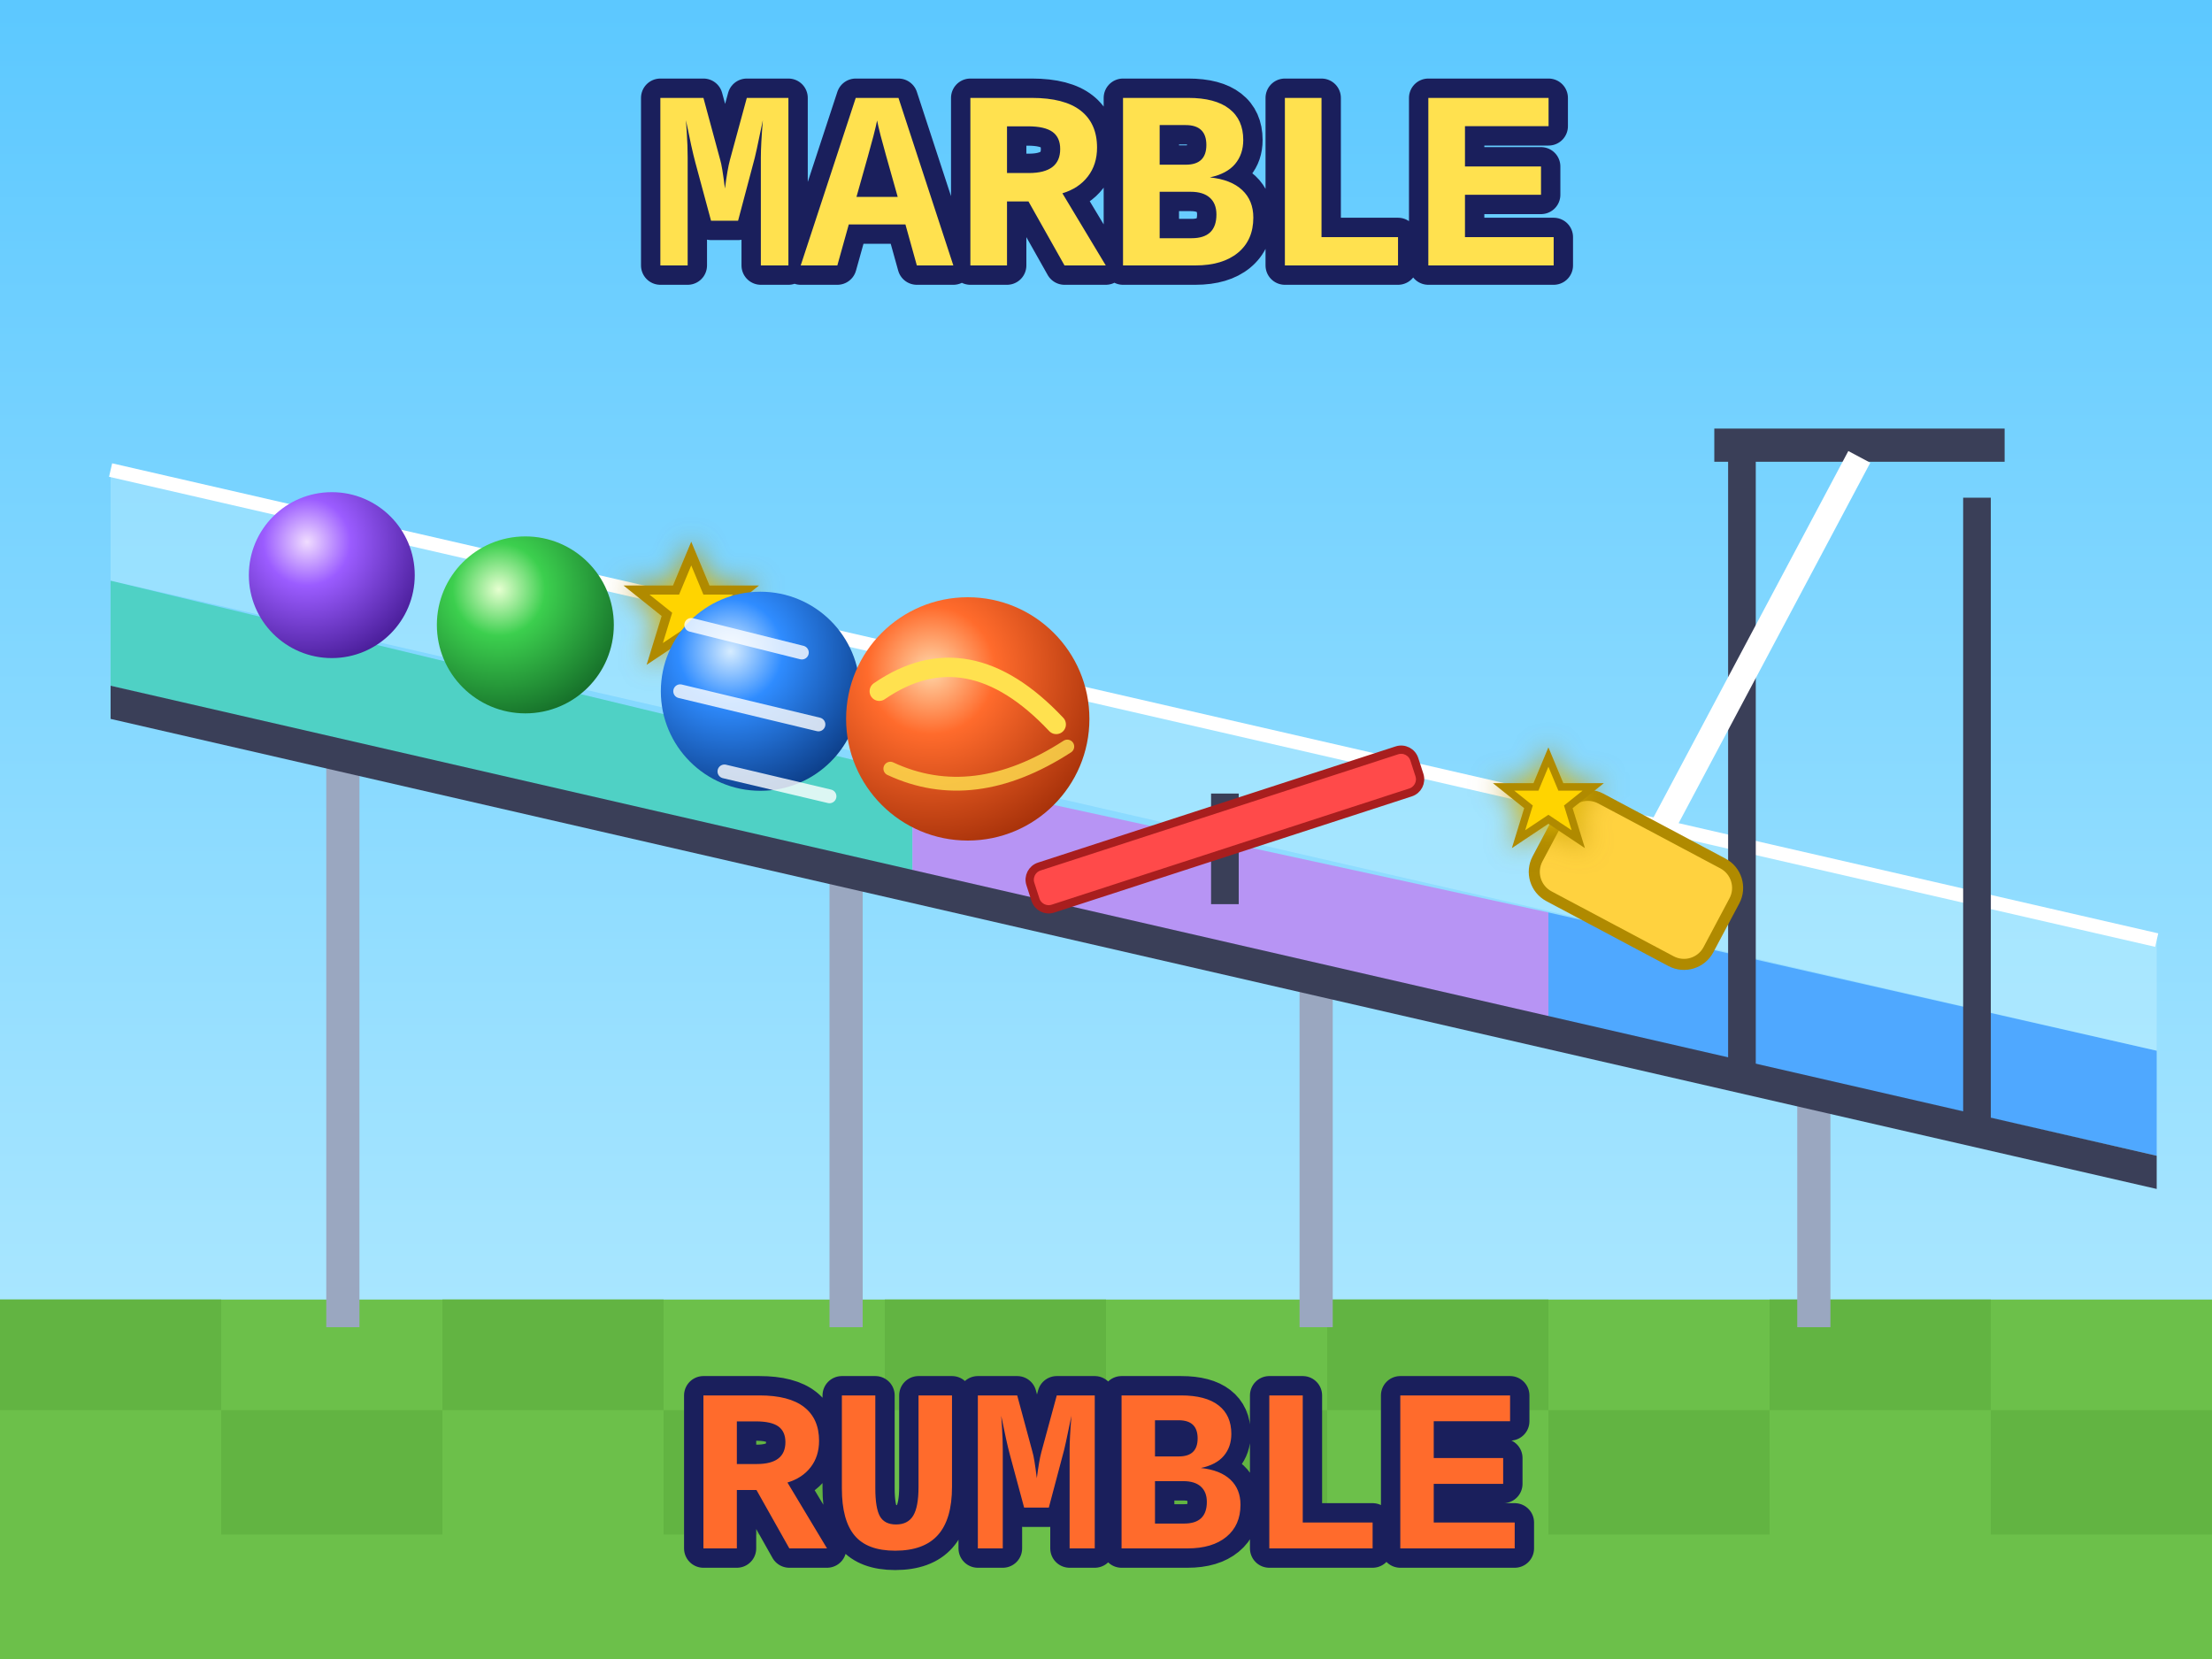
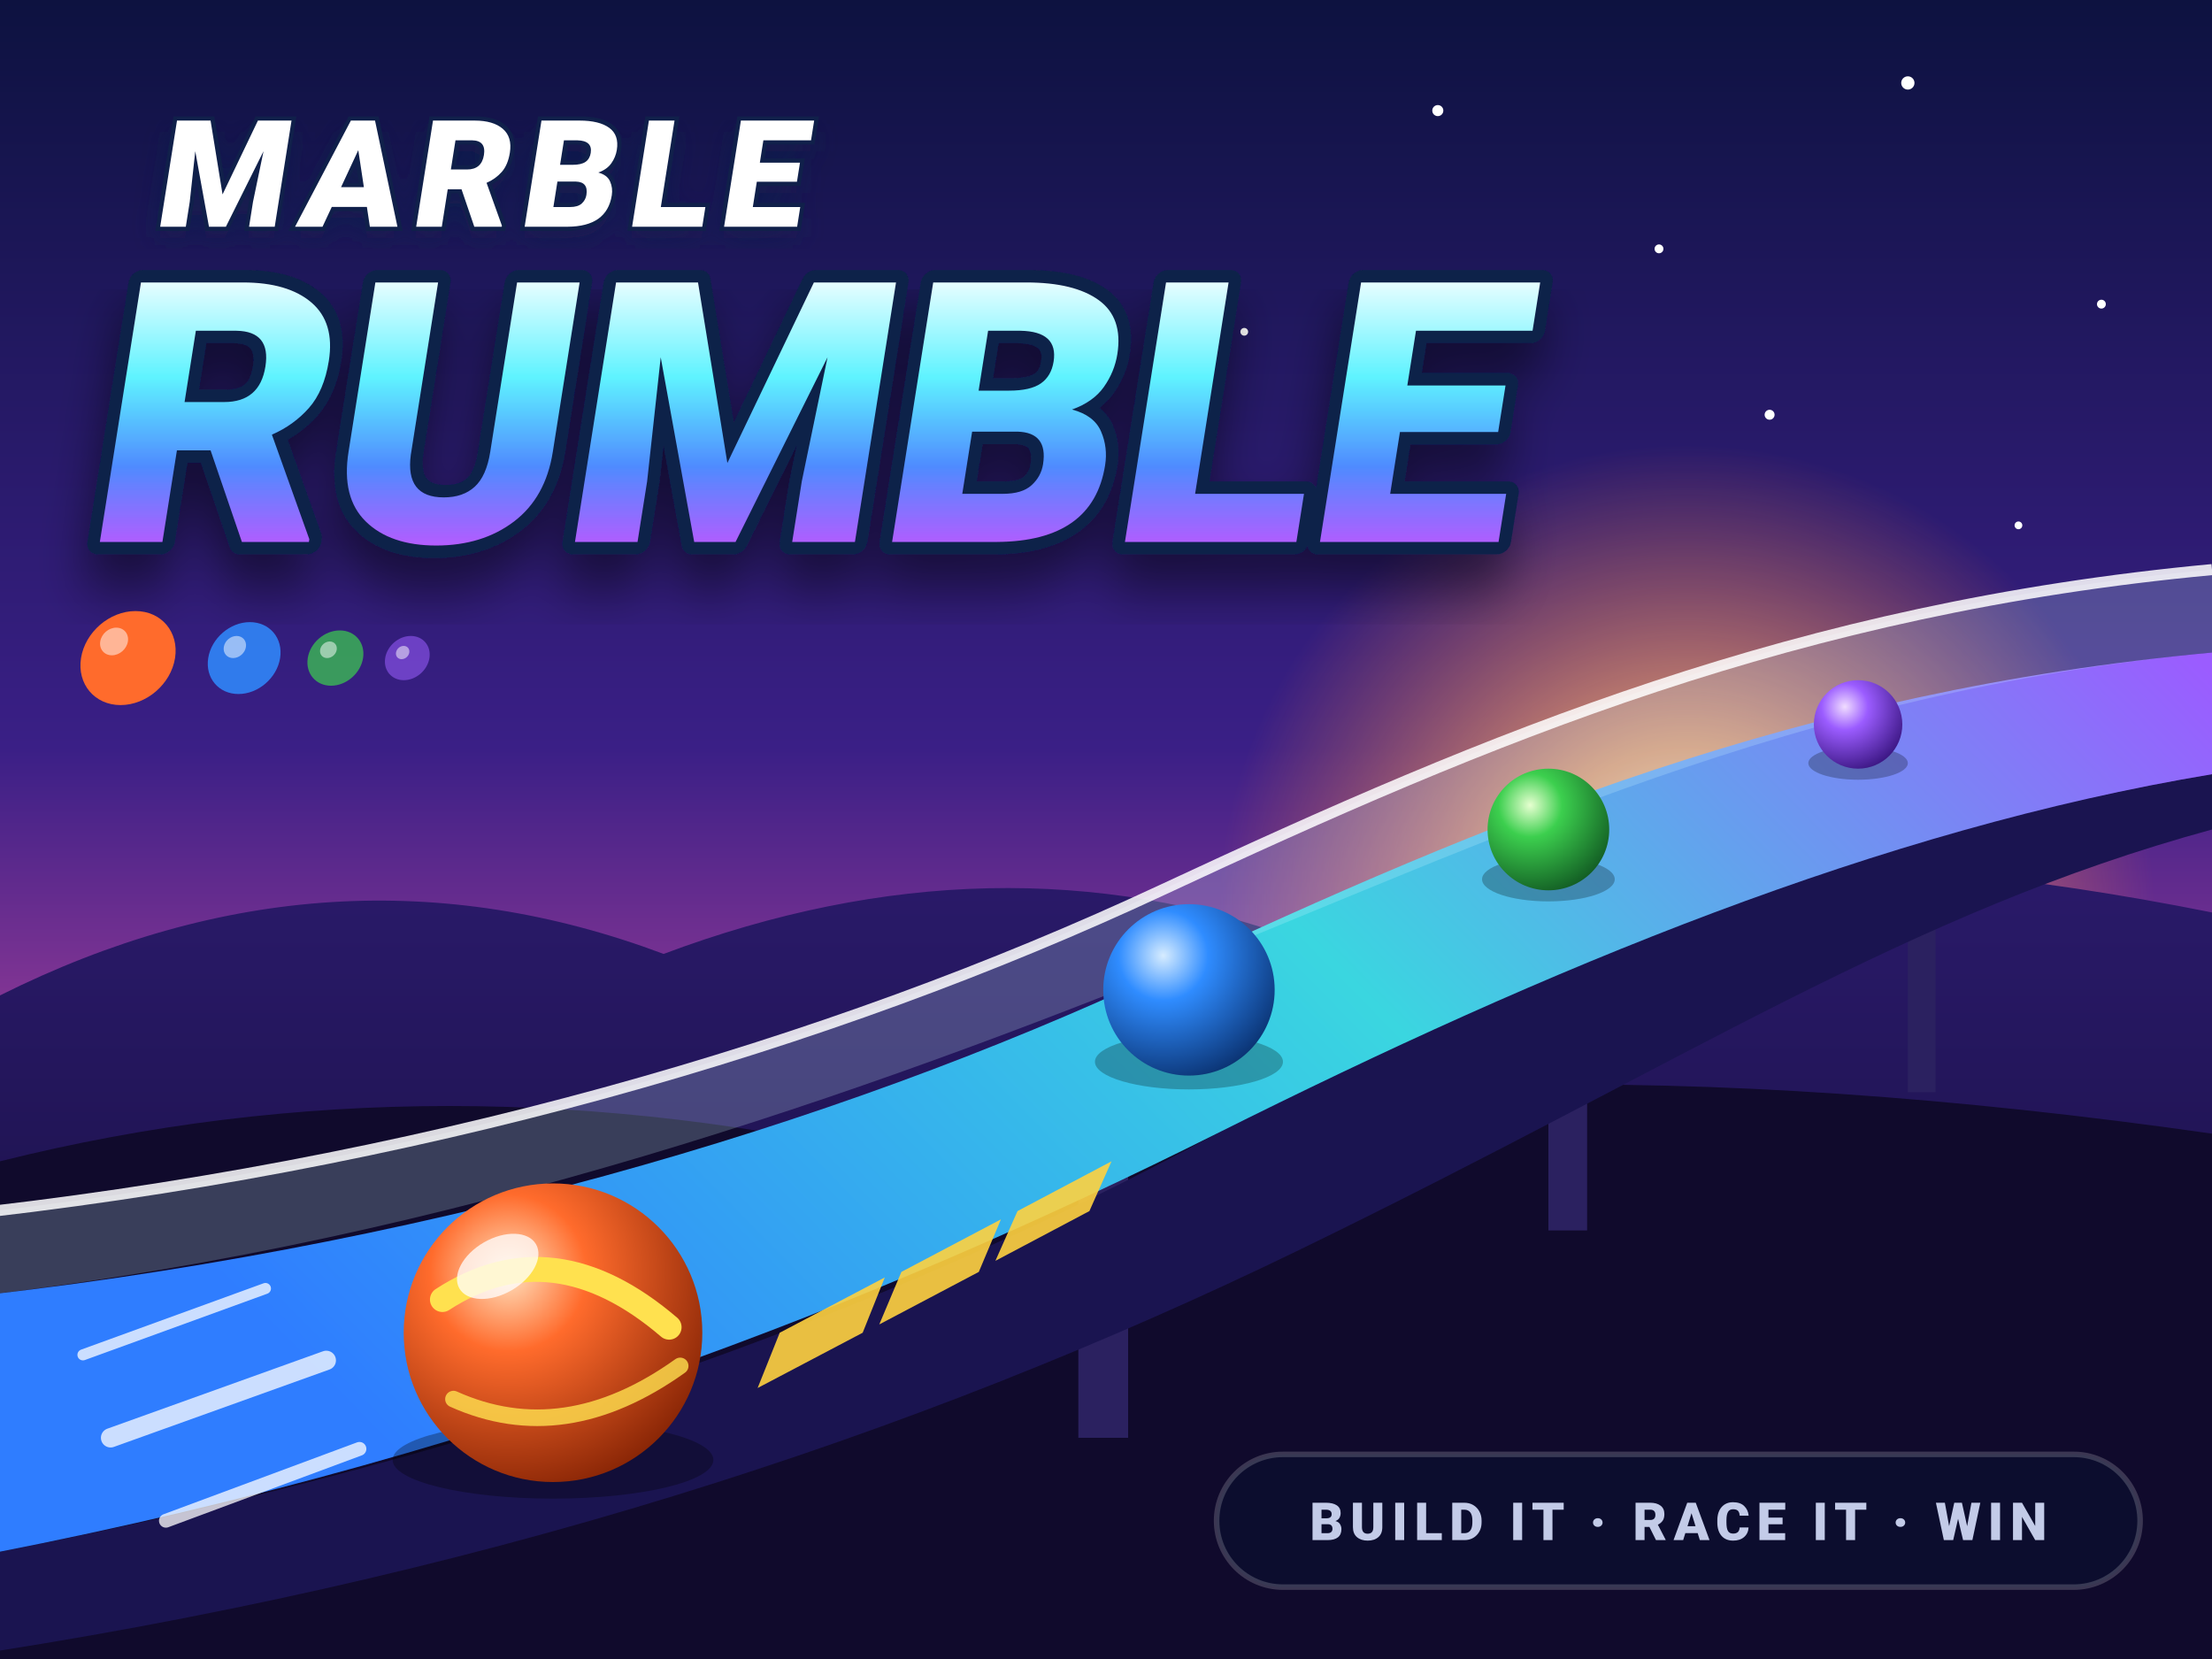
<svg xmlns="http://www.w3.org/2000/svg" viewBox="0 0 800 600" width="800" height="600">
  <defs>
    <linearGradient id="sky" x1="0" y1="0" x2="0" y2="1">
-       <stop offset="0" stop-color="#5cc8ff" />
-       <stop offset="1" stop-color="#bdeeff" />
+       <stop offset="0" stop-color="#0d1240" />
+       <stop offset="0.45" stop-color="#3a1f86" />
+       <stop offset="0.72" stop-color="#b8459e" />
+       <stop offset="0.9" stop-color="#ff8a4d" />
+     </linearGradient>
+     <linearGradient id="hills" x1="0" y1="0" x2="0" y2="1">
+       <stop offset="0" stop-color="#2a1a6a" />
+       <stop offset="1" stop-color="#120b34" />
+     </linearGradient>
+     <linearGradient id="track" x1="1" y1="0" x2="0" y2="0.4">
+       <stop offset="0" stop-color="#9b5cff" />
+       <stop offset="0.45" stop-color="#3ad6e0" />
+       <stop offset="1" stop-color="#2f7dff" />
+     </linearGradient>
+     <linearGradient id="logo" x1="0" y1="0" x2="0" y2="1">
+       <stop offset="0" stop-color="#e6fdff" />
+       <stop offset="0.36" stop-color="#5ff3ff" />
+       <stop offset="0.7" stop-color="#4f8bff" />
+       <stop offset="1" stop-color="#b45cff" />
    </linearGradient>
    <radialGradient id="mOrange" cx="0.35" cy="0.3" r="0.75">
-       <stop offset="0" stop-color="#ffd6a8" />
+       <stop offset="0" stop-color="#ffe2c0" />
      <stop offset="0.35" stop-color="#ff6b2c" />
-       <stop offset="1" stop-color="#a8320a" />
+       <stop offset="1" stop-color="#8a2606" />
    </radialGradient>
    <radialGradient id="mBlue" cx="0.35" cy="0.3" r="0.75">
      <stop offset="0" stop-color="#d6ecff" />
      <stop offset="0.35" stop-color="#2f8cff" />
-       <stop offset="1" stop-color="#0d3f8a" />
+       <stop offset="1" stop-color="#0b3474" />
    </radialGradient>
    <radialGradient id="mGreen" cx="0.35" cy="0.3" r="0.75">
      <stop offset="0" stop-color="#e6ffd0" />
      <stop offset="0.35" stop-color="#3ccf4e" />
-       <stop offset="1" stop-color="#16702a" />
+       <stop offset="1" stop-color="#135e24" />
    </radialGradient>
    <radialGradient id="mPurple" cx="0.35" cy="0.3" r="0.75">
      <stop offset="0" stop-color="#f0dcff" />
      <stop offset="0.35" stop-color="#9b5cff" />
-       <stop offset="1" stop-color="#4a1e9a" />
+       <stop offset="1" stop-color="#3c1784" />
    </radialGradient>
-     <filter id="glow" x="-20%" y="-20%" width="140%" height="140%">
-       <feGaussianBlur stdDeviation="5" result="b" />
-       <feMerge>
-         <feMergeNode in="b" />
-         <feMergeNode in="SourceGraphic" />
-       </feMerge>
+     <radialGradient id="sun" cx="0.5" cy="0.5" r="0.5">
+       <stop offset="0" stop-color="#fff2c0" />
+       <stop offset="0.35" stop-color="#ffb36b" stop-opacity="0.8" />
+       <stop offset="1" stop-color="#ff7a3d" stop-opacity="0" />
+     </radialGradient>
+     <filter id="shadow" x="-10%" y="-10%" width="130%" height="140%">
+       <feDropShadow dx="0" dy="12" stdDeviation="10" flood-color="#000" flood-opacity="0.5" />
+     </filter>
+     <filter id="soft">
+       <feGaussianBlur stdDeviation="6" />
    </filter>
  </defs>
  <rect width="800" height="600" fill="url(#sky)" />
-   <rect y="470" width="800" height="130" fill="#6cc04a" />
-   <g fill="#62b442">
-     <rect x="0" y="470" width="80" height="40" />
-     <rect x="160" y="470" width="80" height="40" />
-     <rect x="320" y="470" width="80" height="40" />
-     <rect x="480" y="470" width="80" height="40" />
-     <rect x="640" y="470" width="80" height="40" />
-     <rect x="80" y="510" width="80" height="45" />
-     <rect x="240" y="510" width="80" height="45" />
-     <rect x="400" y="510" width="80" height="45" />
-     <rect x="560" y="510" width="80" height="45" />
-     <rect x="720" y="510" width="80" height="45" />
+   <circle cx="610" cy="330" r="170" fill="url(#sun)" />
+   <g fill="#fff">
+     <circle cx="520" cy="40" r="2" />
+     <circle cx="600" cy="90" r="1.6" />
+     <circle cx="690" cy="30" r="2.4" />
+     <circle cx="760" cy="110" r="1.6" />
+     <circle cx="450" cy="120" r="1.4" />
+     <circle cx="730" cy="190" r="1.4" />
+     <circle cx="640" cy="150" r="1.8" />
  </g>
-   <g fill="#9aa7c0">
-     <rect x="118" y="250" width="12" height="230" />
-     <rect x="300" y="300" width="12" height="180" />
-     <rect x="470" y="350" width="12" height="130" />
-     <rect x="650" y="395" width="12" height="85" />
+   <path d="M0 360 Q120 300 240 345 Q360 300 470 340 Q600 290 800 330 V600 H0Z" fill="url(#hills)" />
+   <path d="M0 420 Q160 380 330 420 Q520 370 800 410 V600 H0Z" fill="#100a2c" />
+   <g fill="#2b2160">
+     <rect x="690" y="275" width="10" height="120" />
+     <rect x="560" y="315" width="14" height="130" />
+     <rect x="390" y="380" width="18" height="140" />
  </g>
-   <path d="M40 210 L330 280 L330 318 L40 248 Z" fill="#4fd1c5" />
-   <path d="M330 280 L560 330 L560 368 L330 318 Z" fill="#b794f4" />
-   <path d="M560 330 L780 380 L780 418 L560 368 Z" fill="#4fa8ff" />
-   <path d="M40 248 L780 418 L780 430 L40 260 Z" fill="#3a3f58" />
-   <path d="M40 170 L780 340 L780 380 L40 210 Z" fill="#cff6ff" opacity="0.35" />
-   <path d="M40 170 L780 340" stroke="#fff" stroke-width="5" fill="none" />
-   <rect x="438" y="287" width="10" height="40" fill="#3a3f58" />
-   <g transform="rotate(-18 443 300)">
-     <rect x="370" y="292" width="146" height="16" rx="5" fill="#ff4a4a" stroke="#a81e1e" stroke-width="3" />
+   <path d="M800 280 C680 300 560 345 440 410 S170 530 -20 565 L-20 600 C170 572 330 520 470 452 S690 330 800 300Z" fill="#1a1450" />
+   <path d="M800 236 C650 250 540 296 420 352 S150 452 -20 470 L-20 565 C170 530 320 470 440 410 S680 300 800 280Z" fill="url(#track)" />
+   <g fill="#ffd23f" opacity="0.9">
+     <path d="M282 482 l38 -20 l-8 20 l-38 20z" />
+     <path d="M326 460 l36 -19 l-8 19 l-36 19z" />
+     <path d="M368 438 l34 -18 l-8 18 l-34 18z" />
  </g>
-   <rect x="625" y="160" width="10" height="230" fill="#3a3f58" />
-   <rect x="710" y="180" width="10" height="230" fill="#3a3f58" />
-   <rect x="620" y="155" width="105" height="12" fill="#3a3f58" />
-   <g transform="rotate(28 672 165)">
-     <rect x="668" y="165" width="9" height="160" fill="#ffffff" />
-     <rect x="638" y="318" width="70" height="40" rx="10" fill="#ffd23f" stroke="#b08a00" stroke-width="4" />
+   <path d="M800 206 C650 220 540 266 420 322 S150 422 -20 440 L-20 470 C150 452 300 400 420 352 S650 250 800 236Z" fill="#cff6ff" opacity="0.22" />
+   <path d="M800 206 C650 220 540 266 420 322 S150 422 -20 440" stroke="#fff" stroke-width="4" fill="none" opacity="0.85" />
+   <g>
+     <ellipse cx="672" cy="276" rx="18" ry="6" fill="#000" opacity="0.25" />
+     <circle cx="672" cy="262" r="16" fill="url(#mPurple)" />
+     <ellipse cx="560" cy="318" rx="24" ry="8" fill="#000" opacity="0.25" />
+     <circle cx="560" cy="300" r="22" fill="url(#mGreen)" />
+     <ellipse cx="430" cy="384" rx="34" ry="10" fill="#000" opacity="0.25" />
+     <circle cx="430" cy="358" r="31" fill="url(#mBlue)" />
+     <g stroke="#fff" stroke-linecap="round" opacity="0.75">
+       <path d="M40 520 L118 492" stroke-width="7" />
+       <path d="M60 550 L130 524" stroke-width="5" />
+       <path d="M30 490 L96 466" stroke-width="4" />
+     </g>
+     <ellipse cx="200" cy="528" rx="58" ry="14" fill="#000" opacity="0.3" />
+     <circle cx="200" cy="482" r="54" fill="url(#mOrange)" />
+     <path d="M160 470 Q200 444 242 480" stroke="#ffe14f" stroke-width="9" fill="none" stroke-linecap="round" />
+     <path d="M164 506 Q204 524 246 494" stroke="#ffe14f" stroke-width="6" fill="none" stroke-linecap="round" opacity="0.8" />
+     <ellipse cx="180" cy="458" rx="16" ry="10" fill="#fff" opacity="0.75" transform="rotate(-30 180 458)" />
  </g>
-   <g fill="#ffd400" stroke="#b08a00" stroke-width="3" filter="url(#glow)">
-     <path transform="translate(250 220) scale(1.1)" d="M0 -18 L5 -6 L18 -6 L8 2 L12 15 L0 7 L-12 15 L-8 2 L-18 -6 L-5 -6 Z" />
-     <path transform="translate(560 290) scale(0.9)" d="M0 -18 L5 -6 L18 -6 L8 2 L12 15 L0 7 L-12 15 L-8 2 L-18 -6 L-5 -6 Z" />
+   <g transform="translate(46 0) skewX(-9)" font-family="system-ui, 'Segoe UI', Roboto, 'Helvetica Neue', Arial, sans-serif" font-weight="900">
+     <text x="22" y="86" font-size="54" letter-spacing="4" fill="#10204a" opacity="0.6" filter="url(#soft)">MARBLE</text>
+     <text x="22" y="82" font-size="54" letter-spacing="4" fill="#fff" stroke="#10204a" stroke-width="3" paint-order="stroke">MARBLE</text>
+     <g filter="url(#shadow)">
+       <text x="14" y="196" font-size="132" letter-spacing="-1" fill="url(#logo)" stroke="#10204a" stroke-width="9" stroke-linejoin="round" paint-order="stroke">RUMBLE</text>
+     </g>
+     <g>
+       <circle cx="38" cy="238" r="17" fill="#ff6b2c" />
+       <circle cx="80" cy="238" r="13" fill="#2f8cff" opacity="0.85" />
+       <circle cx="113" cy="238" r="10" fill="#3ccf4e" opacity="0.7" />
+       <circle cx="139" cy="238" r="8" fill="#9b5cff" opacity="0.55" />
+       <g fill="#fff" opacity="0.5">
+         <circle cx="32" cy="232" r="5" />
+         <circle cx="76" cy="234" r="4" />
+         <circle cx="110" cy="235" r="3" />
+         <circle cx="137" cy="236" r="2.4" />
+       </g>
+     </g>
  </g>
-   <g>
-     <circle cx="120" cy="208" r="30" fill="url(#mPurple)" />
-     <circle cx="190" cy="226" r="32" fill="url(#mGreen)" />
-     <circle cx="275" cy="250" r="36" fill="url(#mBlue)" />
-     <circle cx="350" cy="260" r="44" fill="url(#mOrange)" />
-     <path d="M318 250 Q350 228 382 262" stroke="#ffe14f" stroke-width="7" fill="none" stroke-linecap="round" />
-     <path d="M322 278 Q352 292 386 270" stroke="#ffe14f" stroke-width="5" fill="none" stroke-linecap="round" opacity="0.8" />
-   </g>
-   <g stroke="#ffffff" stroke-width="5" stroke-linecap="round" opacity="0.8">
-     <path d="M290 236 L250 226" />
-     <path d="M296 262 L246 250" />
-     <path d="M300 288 L262 279" />
-   </g>
-   <g font-family="'Courier New', Courier, monospace" font-weight="bold" text-anchor="middle">
-     <text x="400" y="96" font-size="92" fill="#1a1f5c" stroke="#1a1f5c" stroke-width="14" stroke-linejoin="round">MARBLE</text>
-     <text x="400" y="96" font-size="92" fill="#ffe14f">MARBLE</text>
-     <text x="400" y="560" font-size="84" fill="#1a1f5c" stroke="#1a1f5c" stroke-width="14" stroke-linejoin="round">RUMBLE</text>
-     <text x="400" y="560" font-size="84" fill="#ff6b2c">RUMBLE</text>
+   <g font-family="system-ui, 'Segoe UI', Roboto, 'Helvetica Neue', Arial, sans-serif" font-weight="800">
+     <rect x="440" y="526" width="334" height="48" rx="24" fill="#0c1030" fill-opacity="0.66" stroke="#fff" stroke-opacity="0.18" stroke-width="2" />
+     <text x="607" y="557" font-size="19" letter-spacing="2.4" fill="#c3cbe8" text-anchor="middle">BUILD IT · RACE IT · WIN</text>
  </g>
</svg>
